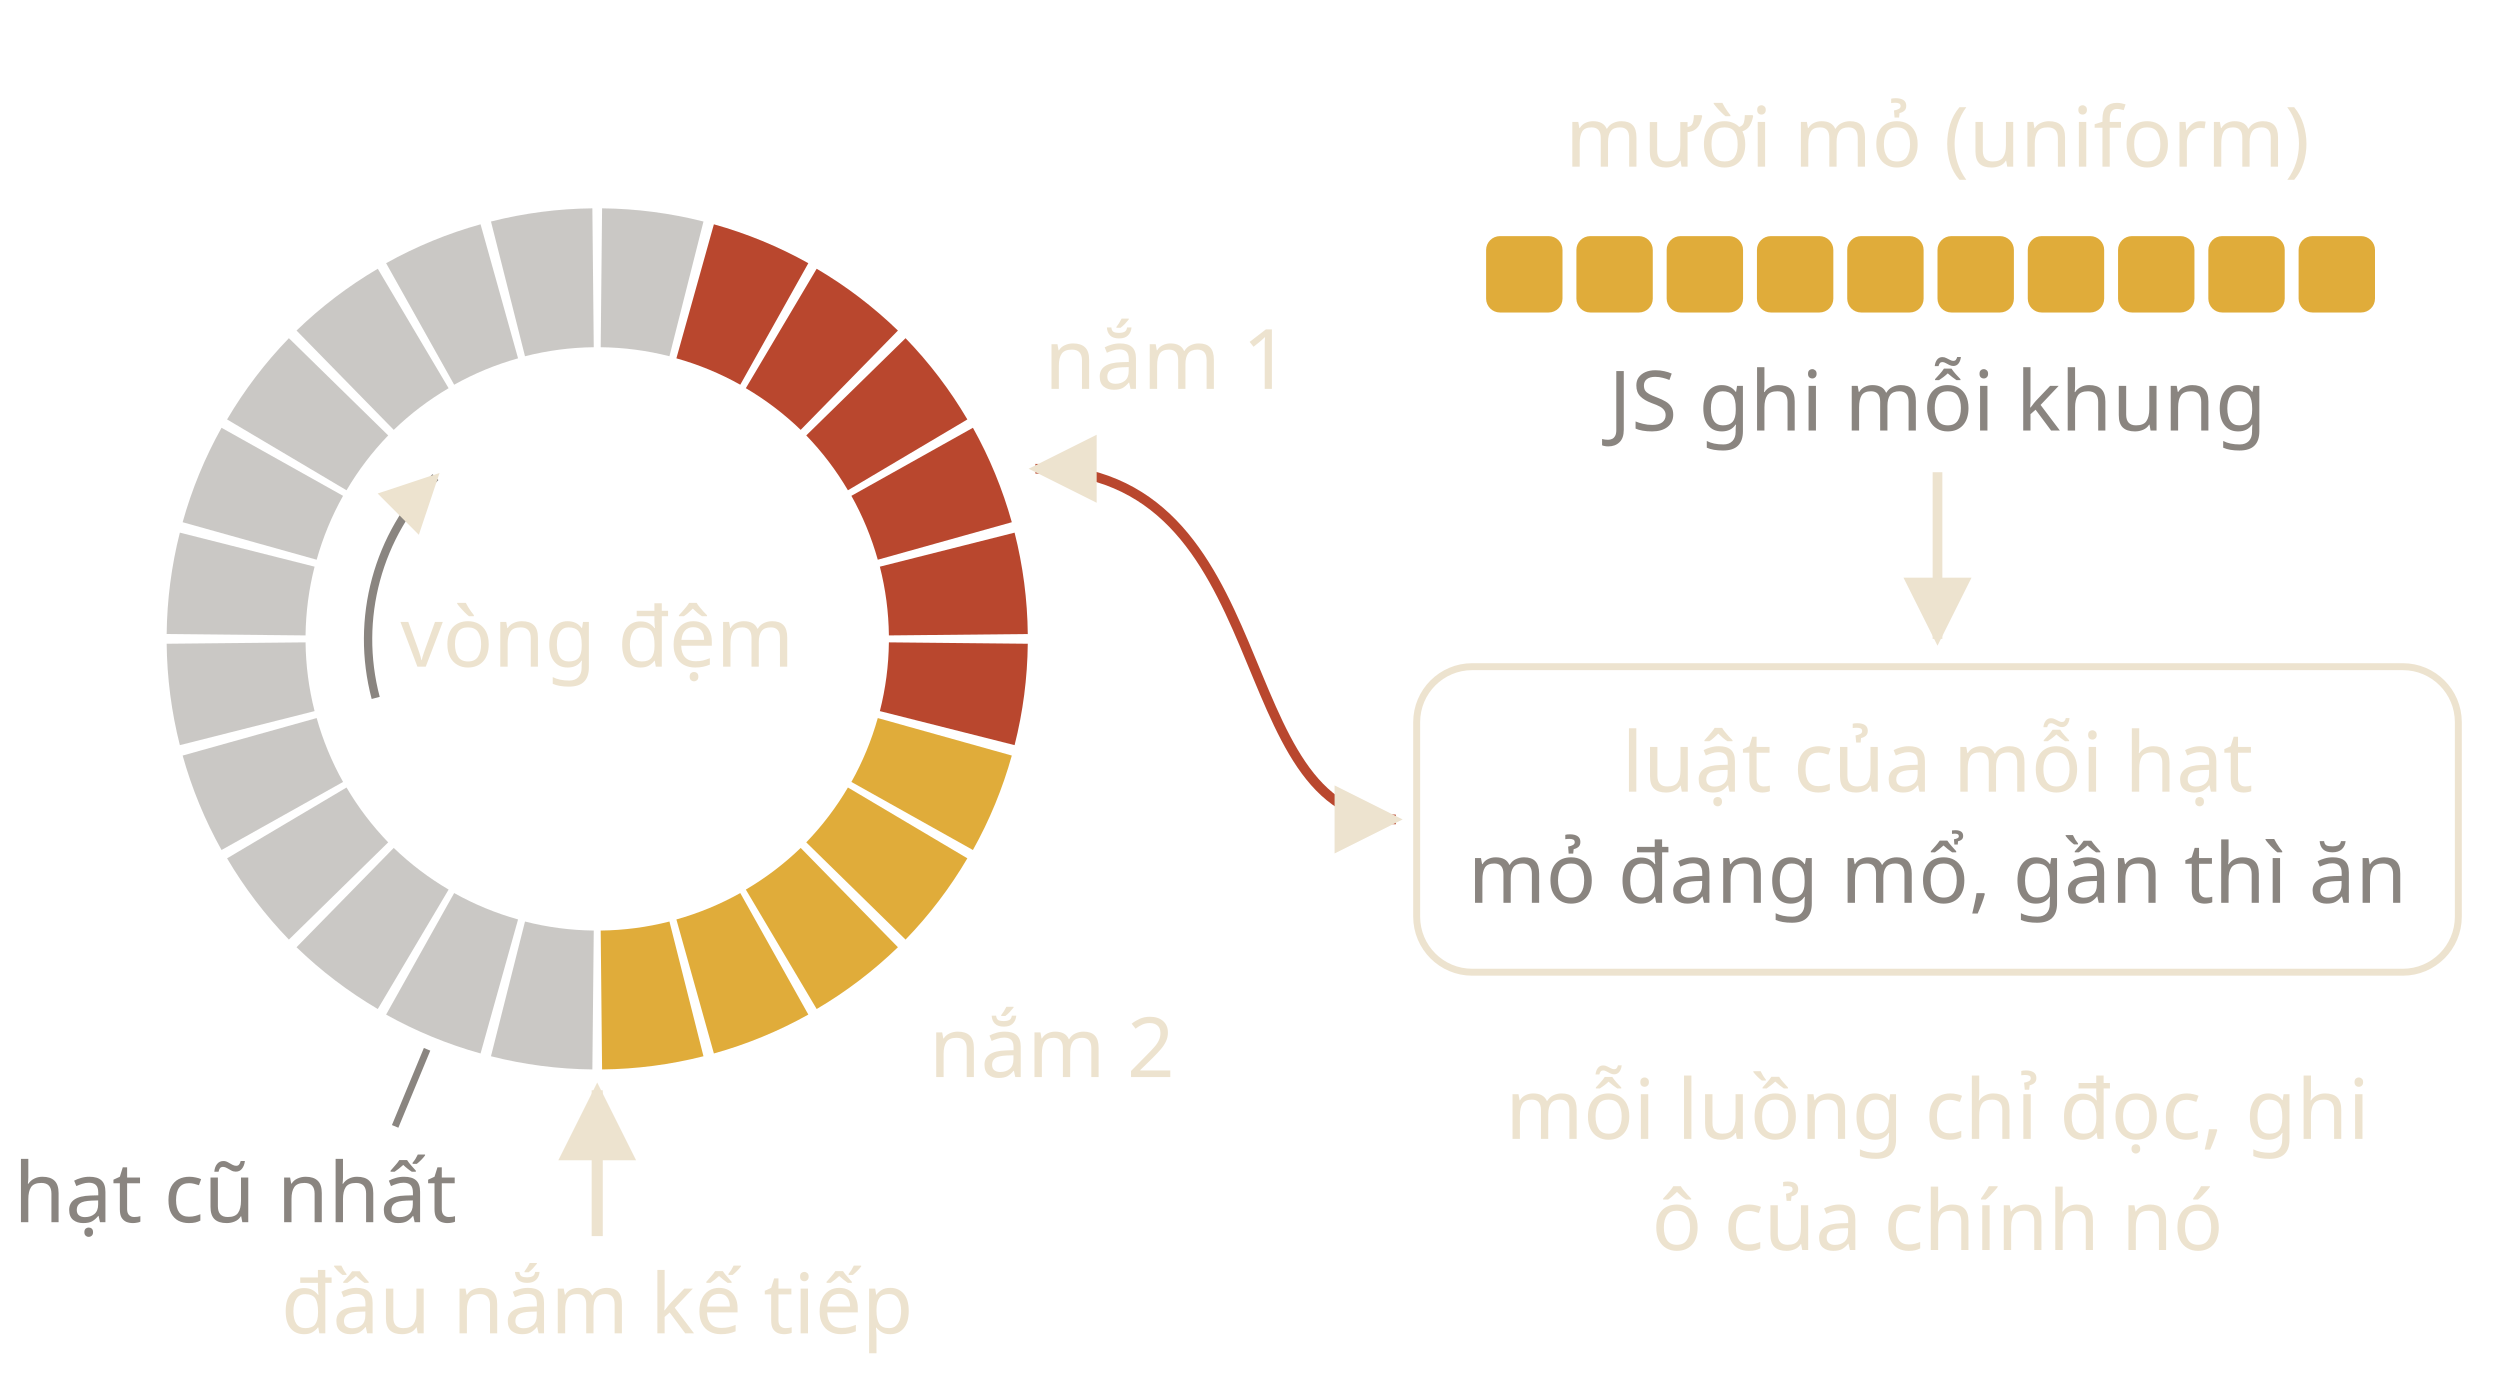
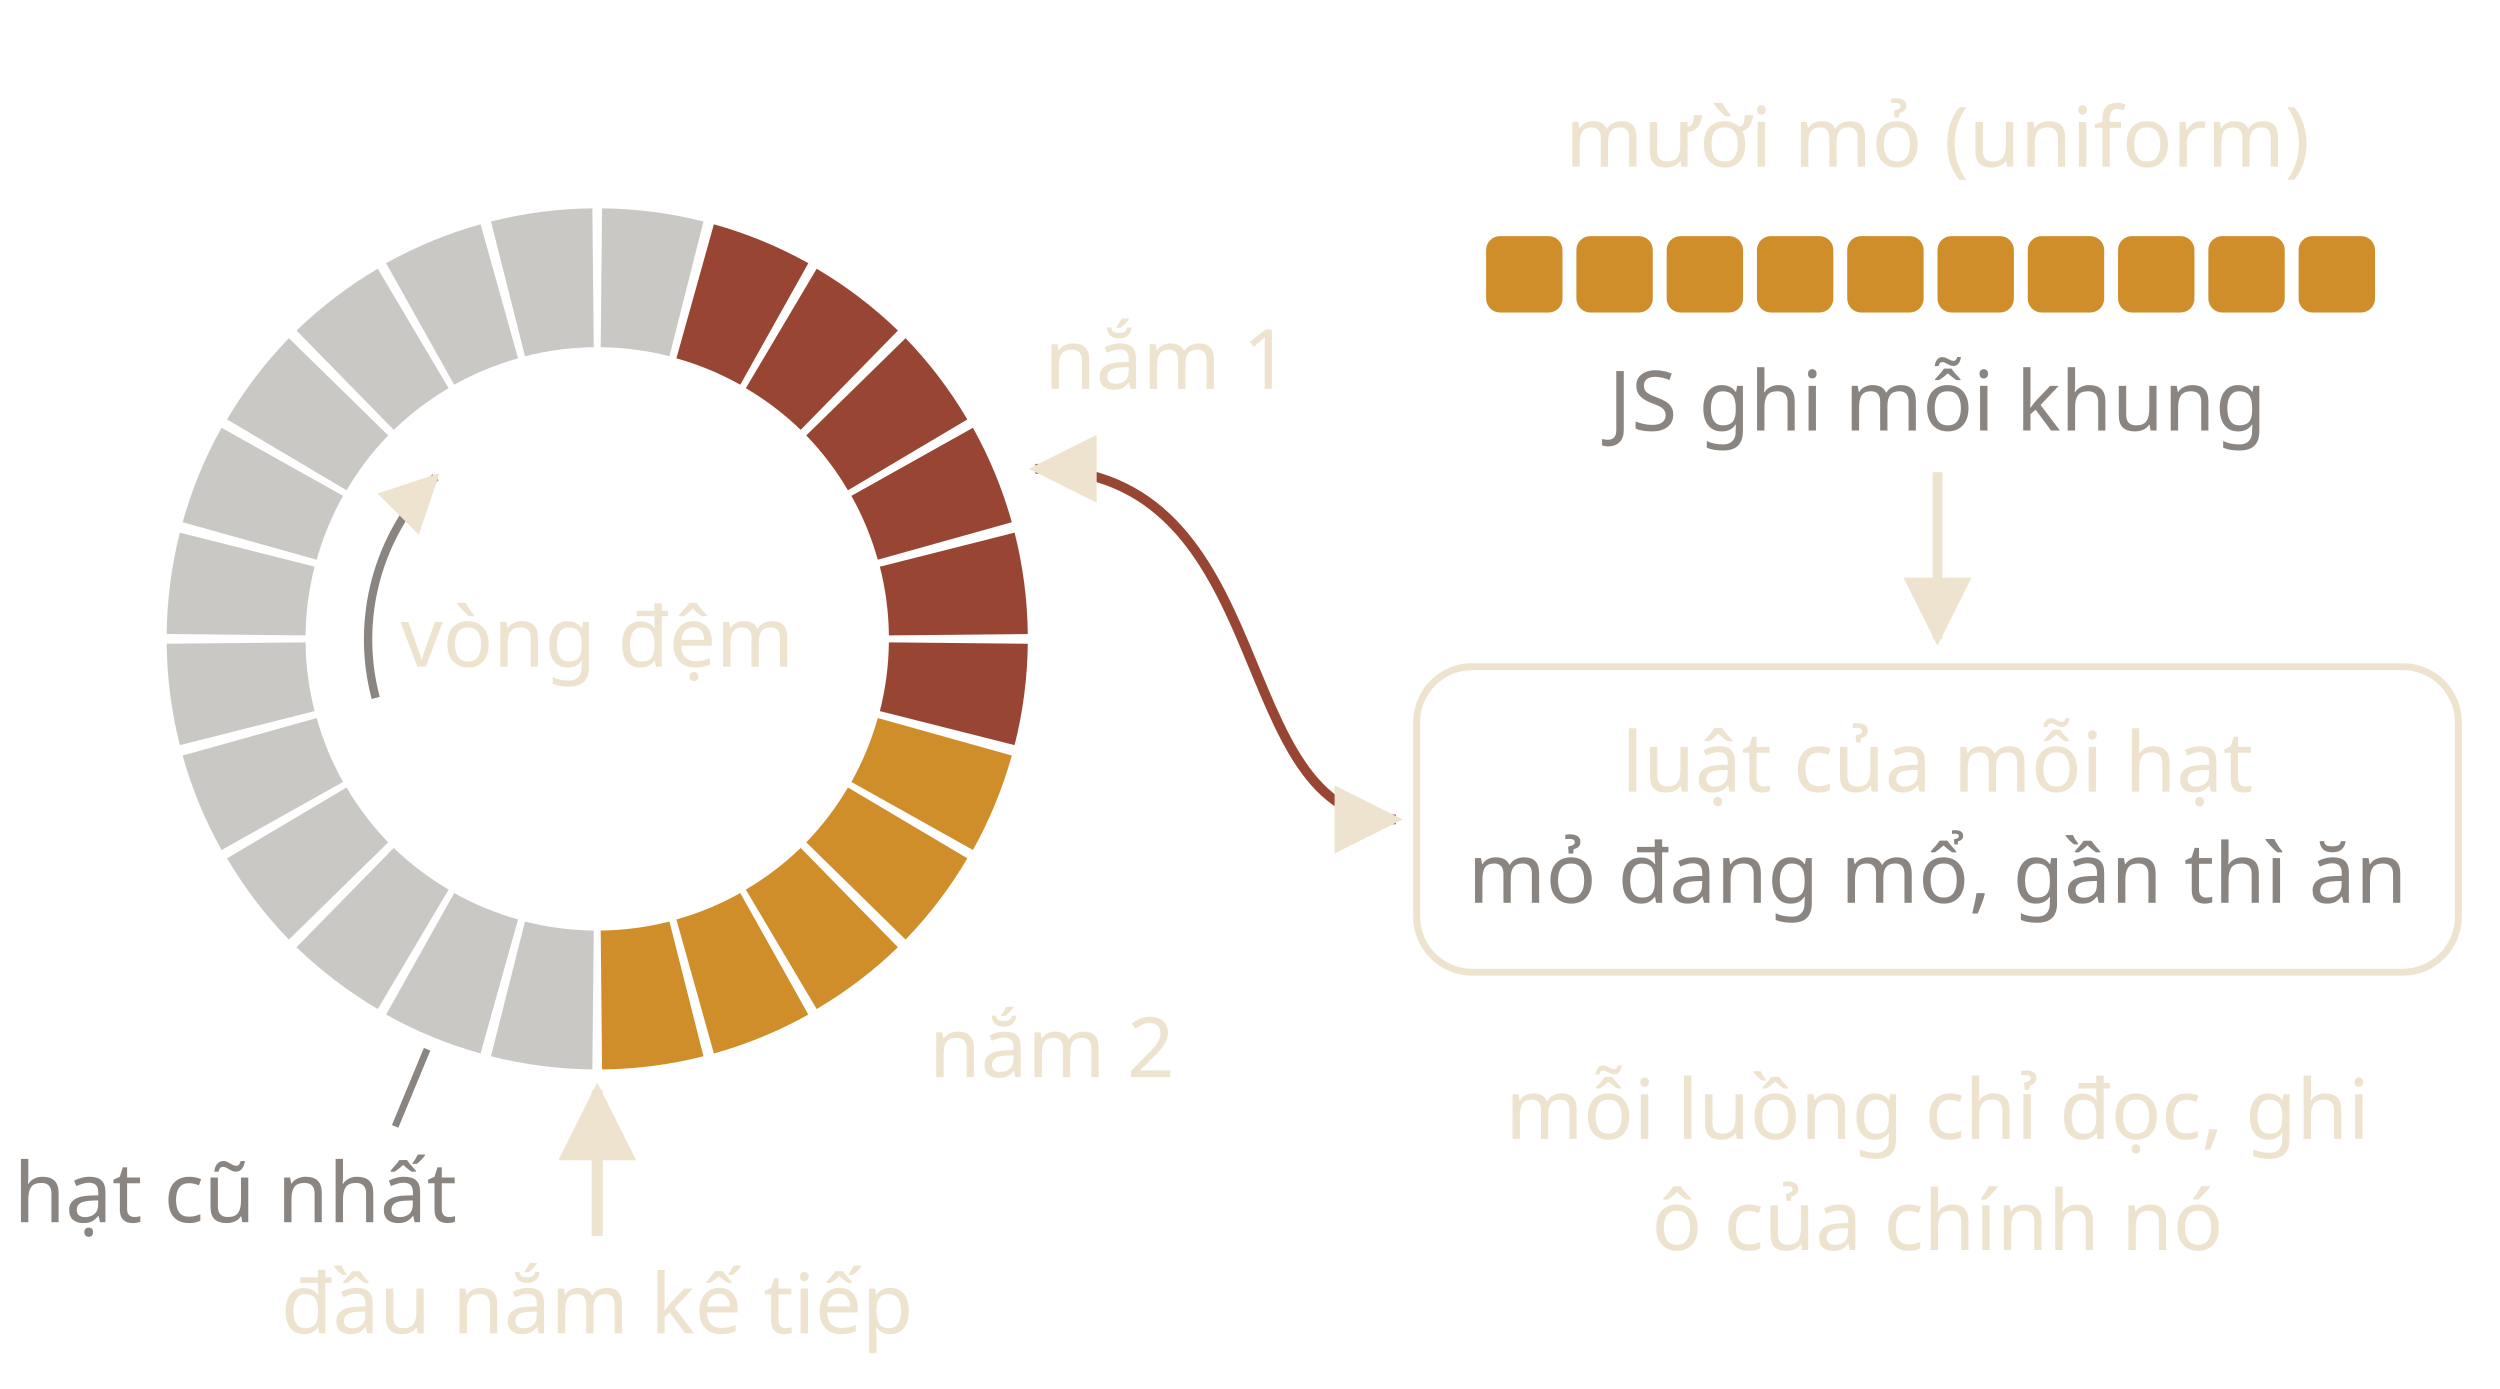
<svg xmlns="http://www.w3.org/2000/svg" viewBox="0 0 360 200" role="img" aria-labelledby="dg-dgmc-vd-title" font-family="'Be Vietnam Pro', system-ui, sans-serif" font-size="12">
  <defs>
    <marker id="dg-dgmc-vd-mui" viewBox="0 0 10 10" refX="9" refY="5" markerWidth="7" markerHeight="7" orient="auto-start-reverse">
      <path d="M0 0 L10 5 L0 10 Z" fill="#EDE3CF" />
    </marker>
  </defs>
  <g fill="#8A8580" fill-opacity="0.45">
    <path d="M85.3 154 A62 62 0 0 1 70.7 152.1 L75.6 132.7 A42 42 0 0 0 85.5 134 Z" />
    <path d="M69.2 151.7 A62 62 0 0 1 55.6 146.1 L65.4 128.6 A42 42 0 0 0 74.6 132.4 Z" />
    <path d="M54.4 145.3 A62 62 0 0 1 42.7 136.4 L56.7 122.1 A42 42 0 0 0 64.6 128.1 Z" />
    <path d="M41.6 135.3 A62 62 0 0 1 32.7 123.6 L49.9 113.4 A42 42 0 0 0 55.9 121.3 Z" />
    <path d="M31.9 122.4 A62 62 0 0 1 26.3 108.8 L45.6 103.4 A42 42 0 0 0 49.4 112.6 Z" />
    <path d="M25.9 107.3 A62 62 0 0 1 24 92.7 L44 92.5 A42 42 0 0 0 45.3 102.4 Z" />
    <path d="M24 91.3 A62 62 0 0 1 25.9 76.7 L45.3 81.6 A42 42 0 0 0 44 91.5 Z" />
    <path d="M26.3 75.2 A62 62 0 0 1 31.9 61.6 L49.4 71.4 A42 42 0 0 0 45.6 80.6 Z" />
    <path d="M32.7 60.4 A62 62 0 0 1 41.6 48.7 L55.9 62.7 A42 42 0 0 0 49.9 70.6 Z" />
    <path d="M42.7 47.6 A62 62 0 0 1 54.4 38.7 L64.6 55.9 A42 42 0 0 0 56.7 61.9 Z" />
    <path d="M55.6 37.9 A62 62 0 0 1 69.2 32.3 L74.6 51.6 A42 42 0 0 0 65.4 55.4 Z" />
    <path d="M70.7 31.9 A62 62 0 0 1 85.3 30 L85.5 50 A42 42 0 0 0 75.6 51.3 Z" />
    <path d="M86.7 30 A62 62 0 0 1 101.3 31.9 L96.4 51.3 A42 42 0 0 0 86.5 50 Z" />
  </g>
-   <g fill="#B9472E">
+   <g fill="#994533">
    <path d="M102.8 32.3 A62 62 0 0 1 116.4 37.9 L106.6 55.4 A42 42 0 0 0 97.4 51.6 Z" />
    <path d="M117.6 38.7 A62 62 0 0 1 129.3 47.6 L115.3 61.9 A42 42 0 0 0 107.4 55.9 Z" />
    <path d="M130.4 48.7 A62 62 0 0 1 139.3 60.4 L122.1 70.6 A42 42 0 0 0 116.1 62.7 Z" />
    <path d="M140.1 61.6 A62 62 0 0 1 145.7 75.2 L126.4 80.6 A42 42 0 0 0 122.6 71.4 Z" />
    <path d="M146.1 76.7 A62 62 0 0 1 148 91.3 L128 91.5 A42 42 0 0 0 126.7 81.6 Z" />
    <path d="M148 92.7 A62 62 0 0 1 146.1 107.3 L126.7 102.4 A42 42 0 0 0 128 92.5 Z" />
  </g>
-   <g fill="#E0AC3A">
+   <g fill="#D08E2A">
    <path d="M145.7 108.8 A62 62 0 0 1 140.1 122.4 L122.6 112.6 A42 42 0 0 0 126.4 103.4 Z" />
    <path d="M139.3 123.6 A62 62 0 0 1 130.4 135.3 L116.1 121.3 A42 42 0 0 0 122.1 113.4 Z" />
    <path d="M129.3 136.4 A62 62 0 0 1 117.6 145.3 L107.4 128.1 A42 42 0 0 0 115.3 122.1 Z" />
    <path d="M116.4 146.1 A62 62 0 0 1 102.8 151.7 L97.4 132.4 A42 42 0 0 0 106.6 128.6 Z" />
    <path d="M101.3 152.1 A62 62 0 0 1 86.7 154 L86.5 134 A42 42 0 0 0 96.4 132.7 Z" />
  </g>
  <path d="M54.1 100.5 A33 33 0 0 1 62.7 68.7" fill="none" stroke="#8A8580" stroke-width="1.2" marker-end="url(#dg-dgmc-vd-mui)" />
  <text x="86" y="96" fill="#EDE3CF" text-anchor="middle">vòng đệm</text>
  <text x="150.4" y="56" fill="#EDE3CF">nắm 1</text>
  <text x="133.8" y="155.1" fill="#EDE3CF">nắm 2</text>
  <path d="M86 178 L86 157" stroke="#EDE3CF" stroke-width="1.6" marker-end="url(#dg-dgmc-vd-mui)" />
  <text x="86" y="192" fill="#EDE3CF" text-anchor="middle">đầu nắm kế tiếp</text>
  <path d="M61.5 151.1 L56.9 162.2" stroke="#8A8580" />
  <text x="2" y="176" fill="#8A8580">hạt cũ nhất</text>
  <text x="279" y="24" fill="#EDE3CF" text-anchor="middle">mười mỏ (uniform)</text>
-   <g fill="#E0AC3A">
+   <g fill="#D08E2A">
    <rect x="214" y="34" width="11" height="11" rx="2" />
    <rect x="227" y="34" width="11" height="11" rx="2" />
    <rect x="240" y="34" width="11" height="11" rx="2" />
    <rect x="253" y="34" width="11" height="11" rx="2" />
    <rect x="266" y="34" width="11" height="11" rx="2" />
    <rect x="279" y="34" width="11" height="11" rx="2" />
    <rect x="292" y="34" width="11" height="11" rx="2" />
    <rect x="305" y="34" width="11" height="11" rx="2" />
    <rect x="318" y="34" width="11" height="11" rx="2" />
    <rect x="331" y="34" width="11" height="11" rx="2" />
  </g>
  <text x="279" y="62" fill="#8A8580" text-anchor="middle">JS ghi mỗi khung</text>
  <path d="M279 68 V92" stroke="#EDE3CF" stroke-width="1.4" marker-end="url(#dg-dgmc-vd-mui)" />
  <rect x="204" y="96" width="150" height="44" rx="8" fill="none" stroke="#EDE3CF" />
  <text x="279" y="114" fill="#EDE3CF" text-anchor="middle">luật của mỗi hạt</text>
  <text x="279" y="130" fill="#8A8580" text-anchor="middle">mỏ đang mổ, gần thì ăn</text>
-   <path d="M149.1 67.5 C185.1 67.5 176 118 201 118" fill="none" stroke="#B9472E" stroke-width="1.4" marker-start="url(#dg-dgmc-vd-mui)" marker-end="url(#dg-dgmc-vd-mui)" />
+   <path d="M149.1 67.5 C185.1 67.5 176 118 201 118" fill="none" stroke="#994533" stroke-width="1.4" marker-start="url(#dg-dgmc-vd-mui)" marker-end="url(#dg-dgmc-vd-mui)" />
  <text x="279" y="164" fill="#EDE3CF" text-anchor="middle">mỗi luồng chỉ đọc, ghi</text>
  <text x="279" y="180" fill="#EDE3CF" text-anchor="middle">ô của chính nó</text>
</svg>
